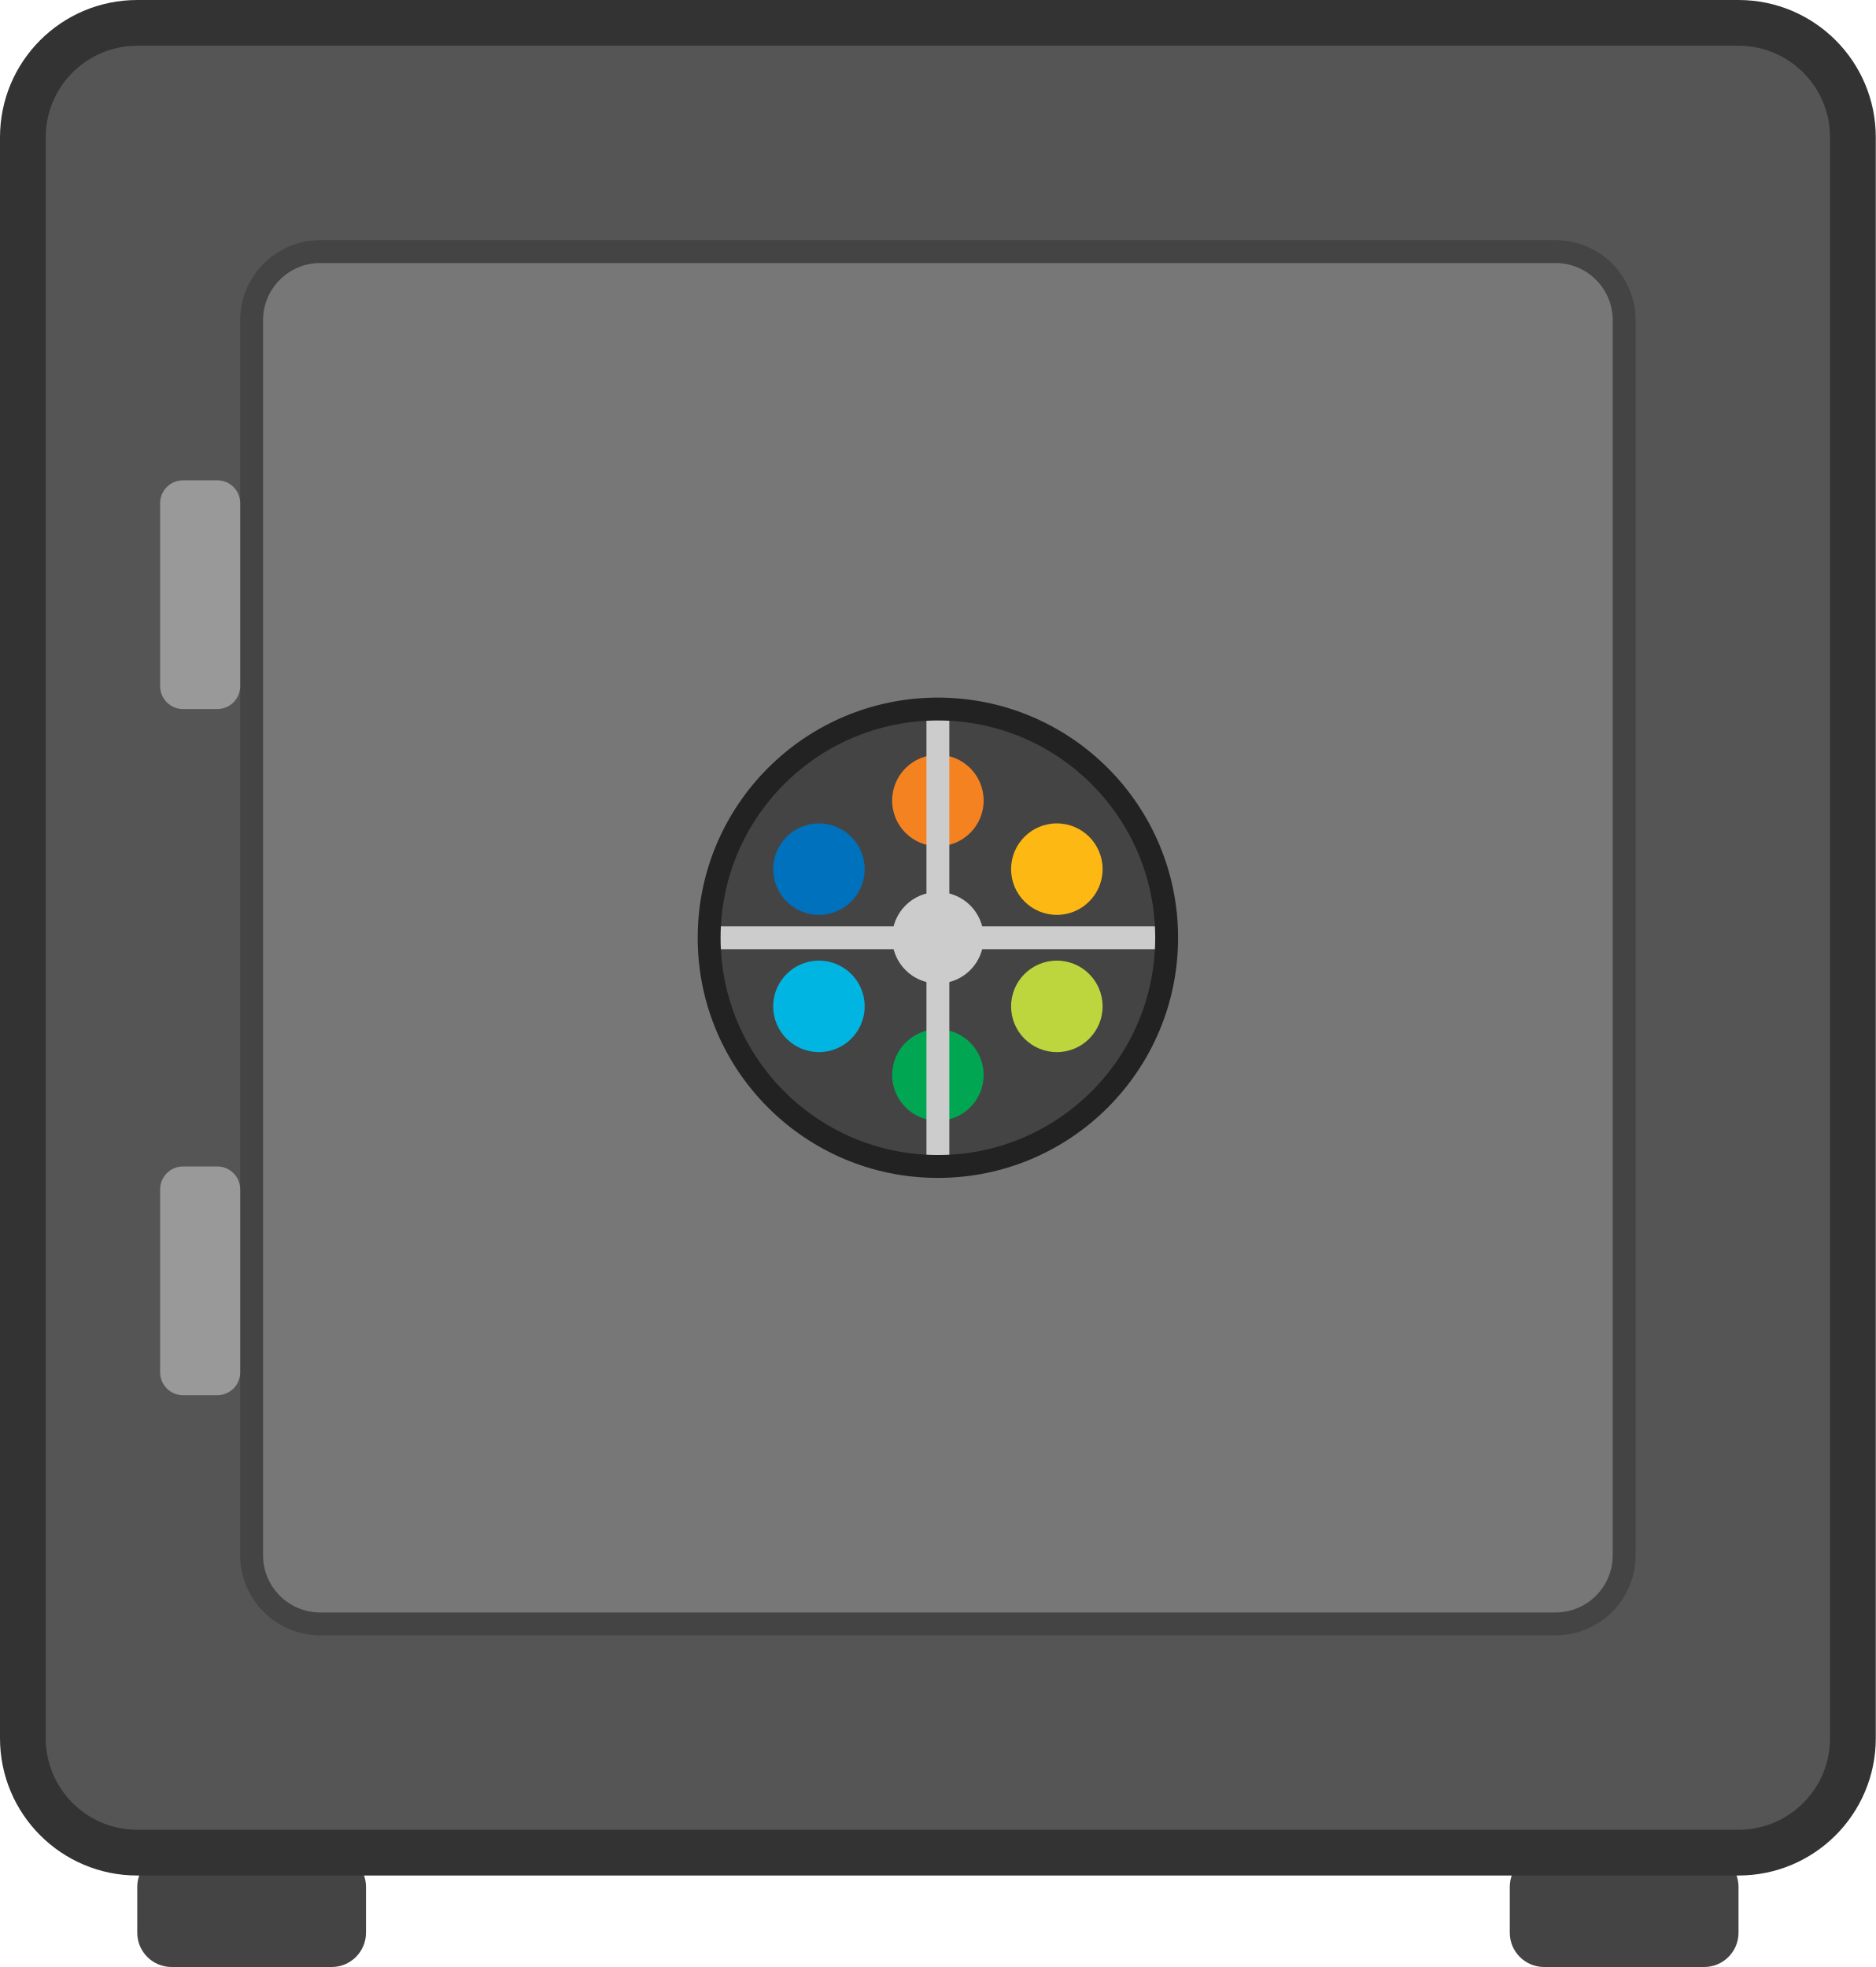
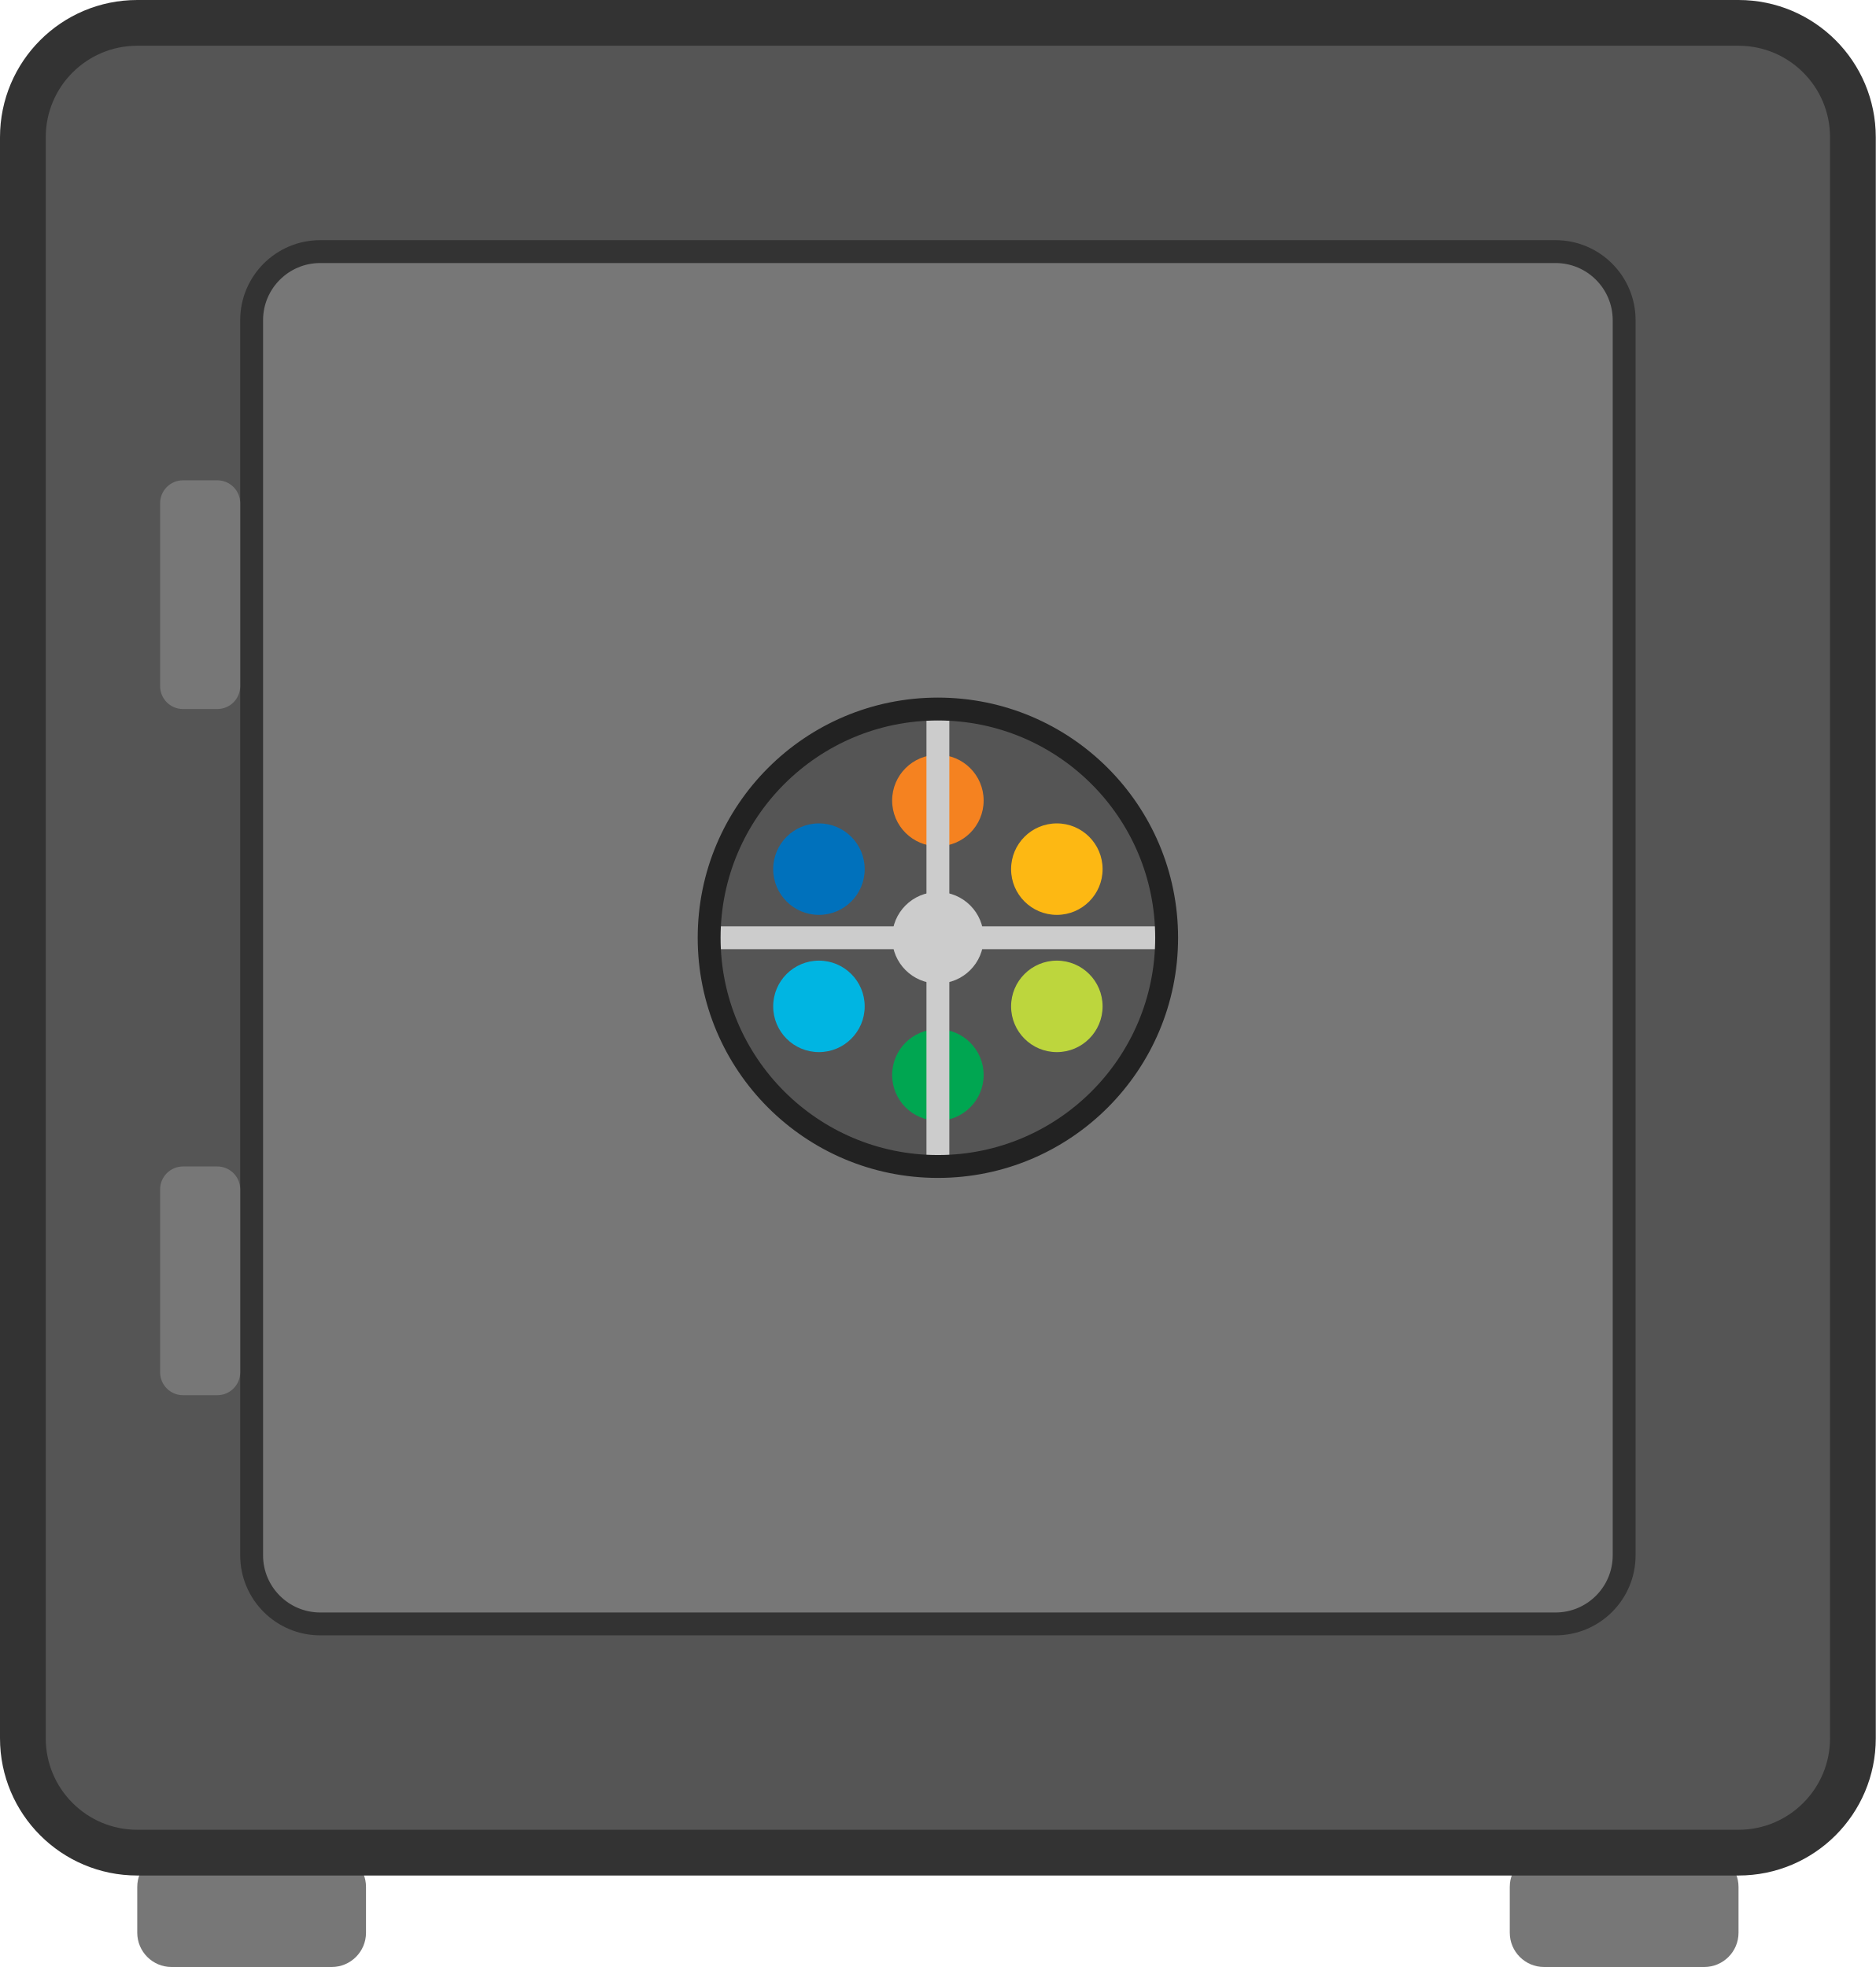
<svg xmlns="http://www.w3.org/2000/svg" viewBox="28 18 164 172">
-   <rect x="40" y="180" width="20" height="10" rx="3" fill="#444" />
-   <rect x="160" y="180" width="20" height="10" rx="3" fill="#444" />
+   <rect x="40" y="180" width="20" height="10" rx="3" fill="#777" />
+   <rect x="160" y="180" width="20" height="10" rx="3" fill="#777" />
  <rect x="30" y="20" width="160" height="160" rx="10" ry="10" fill="#555" stroke="#333" stroke-width="4" />
-   <rect x="50" y="40" width="120" height="120" rx="6" ry="6" fill="#777" stroke="#444" stroke-width="2" />
-   <circle cx="110" cy="100" r="20" fill="#444" />
+   <rect x="50" y="40" width="120" height="120" rx="6" ry="6" fill="#777" stroke="#333" stroke-width="2" />
+   <circle cx="110" cy="100" r="20" fill="#555" />
  <g transform="translate(110,100) scale(0.4)">
    <circle cx="0" cy="-30" r="10" fill="#f58220" />
    <circle cx="26" cy="-15" r="10" fill="#fdb813" />
    <circle cx="26" cy="15" r="10" fill="#bdd63d" />
    <circle cx="0" cy="30" r="10" fill="#00a651" />
    <circle cx="-26" cy="15" r="10" fill="#00b5e2" />
    <circle cx="-26" cy="-15" r="10" fill="#0071bc" />
    <circle cx="0" cy="0" r="10" fill="#ccc" />
  </g>
  <line x1="110" y1="80" x2="110" y2="120" stroke="#ccc" stroke-width="2" />
  <line x1="90" y1="100" x2="130" y2="100" stroke="#ccc" stroke-width="2" />
  <circle cx="110" cy="100" r="20" fill="none" stroke="#222" stroke-width="2" />
-   <rect x="42" y="60" width="7" height="20" rx="2" fill="#999" />
-   <rect x="42" y="120" width="7" height="20" rx="2" fill="#999" />
+   <rect x="42" y="60" width="7" height="20" rx="2" fill="#777" />
+   <rect x="42" y="120" width="7" height="20" rx="2" fill="#777" />
</svg>
